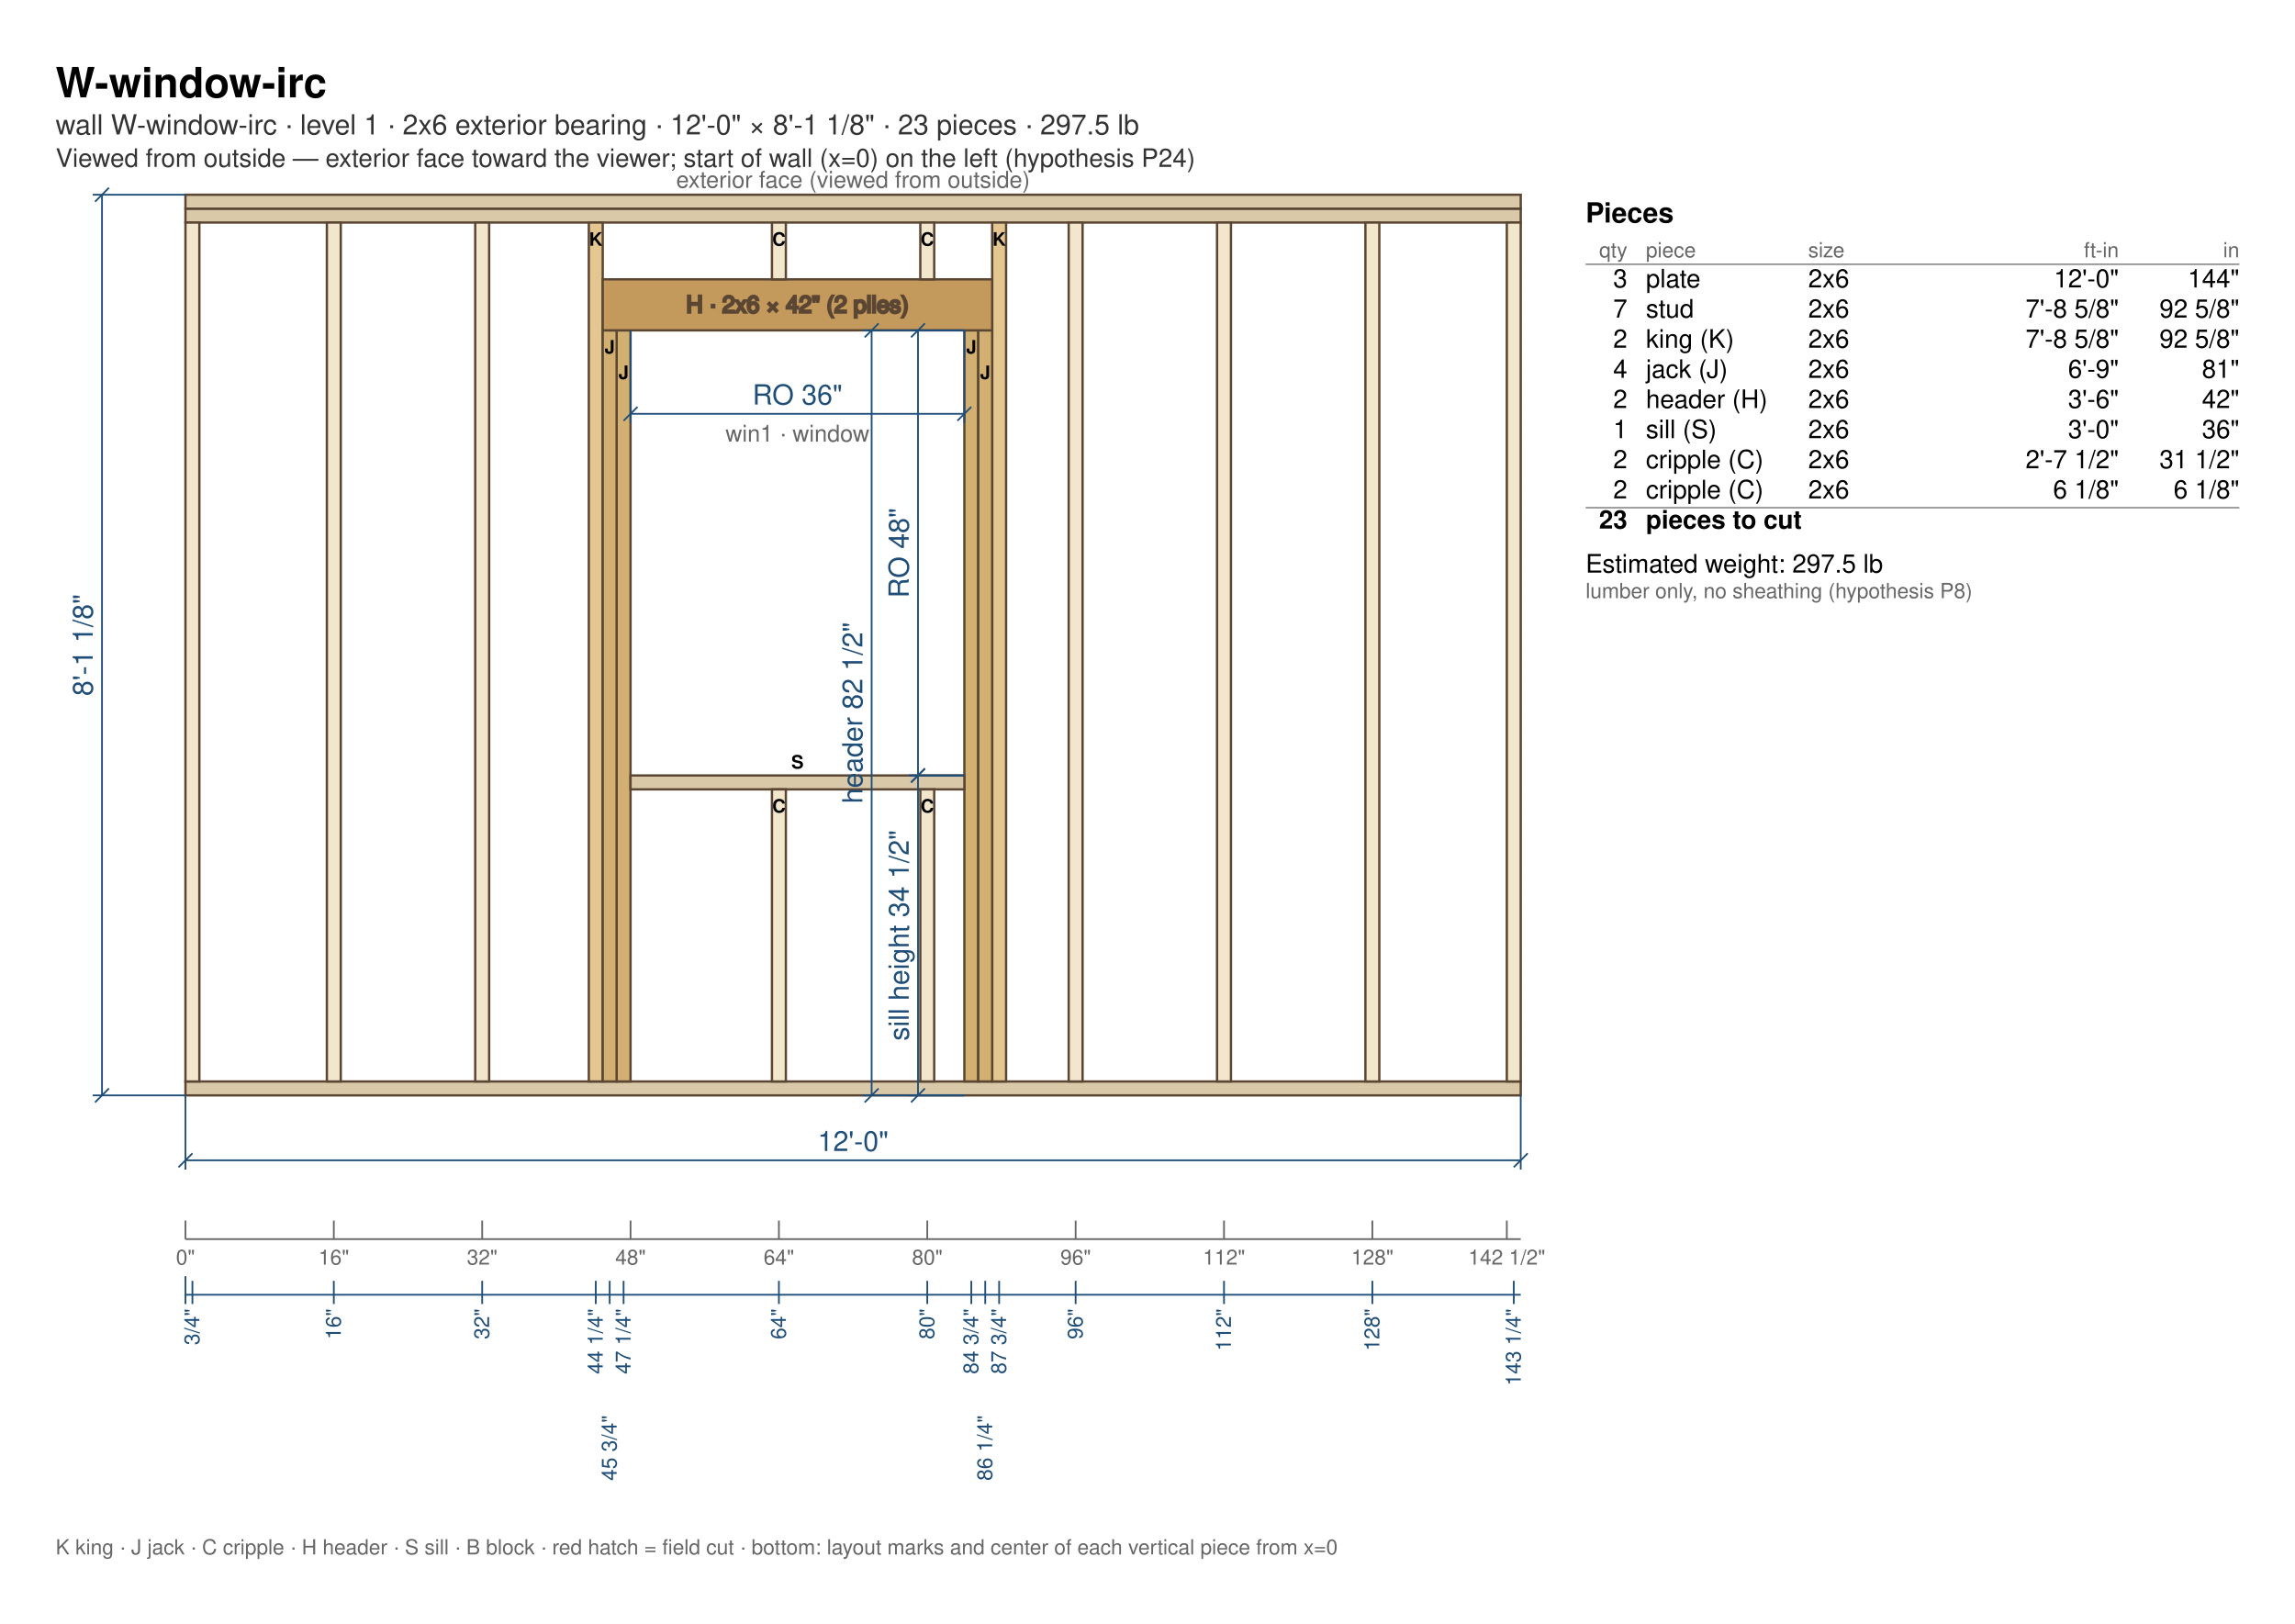
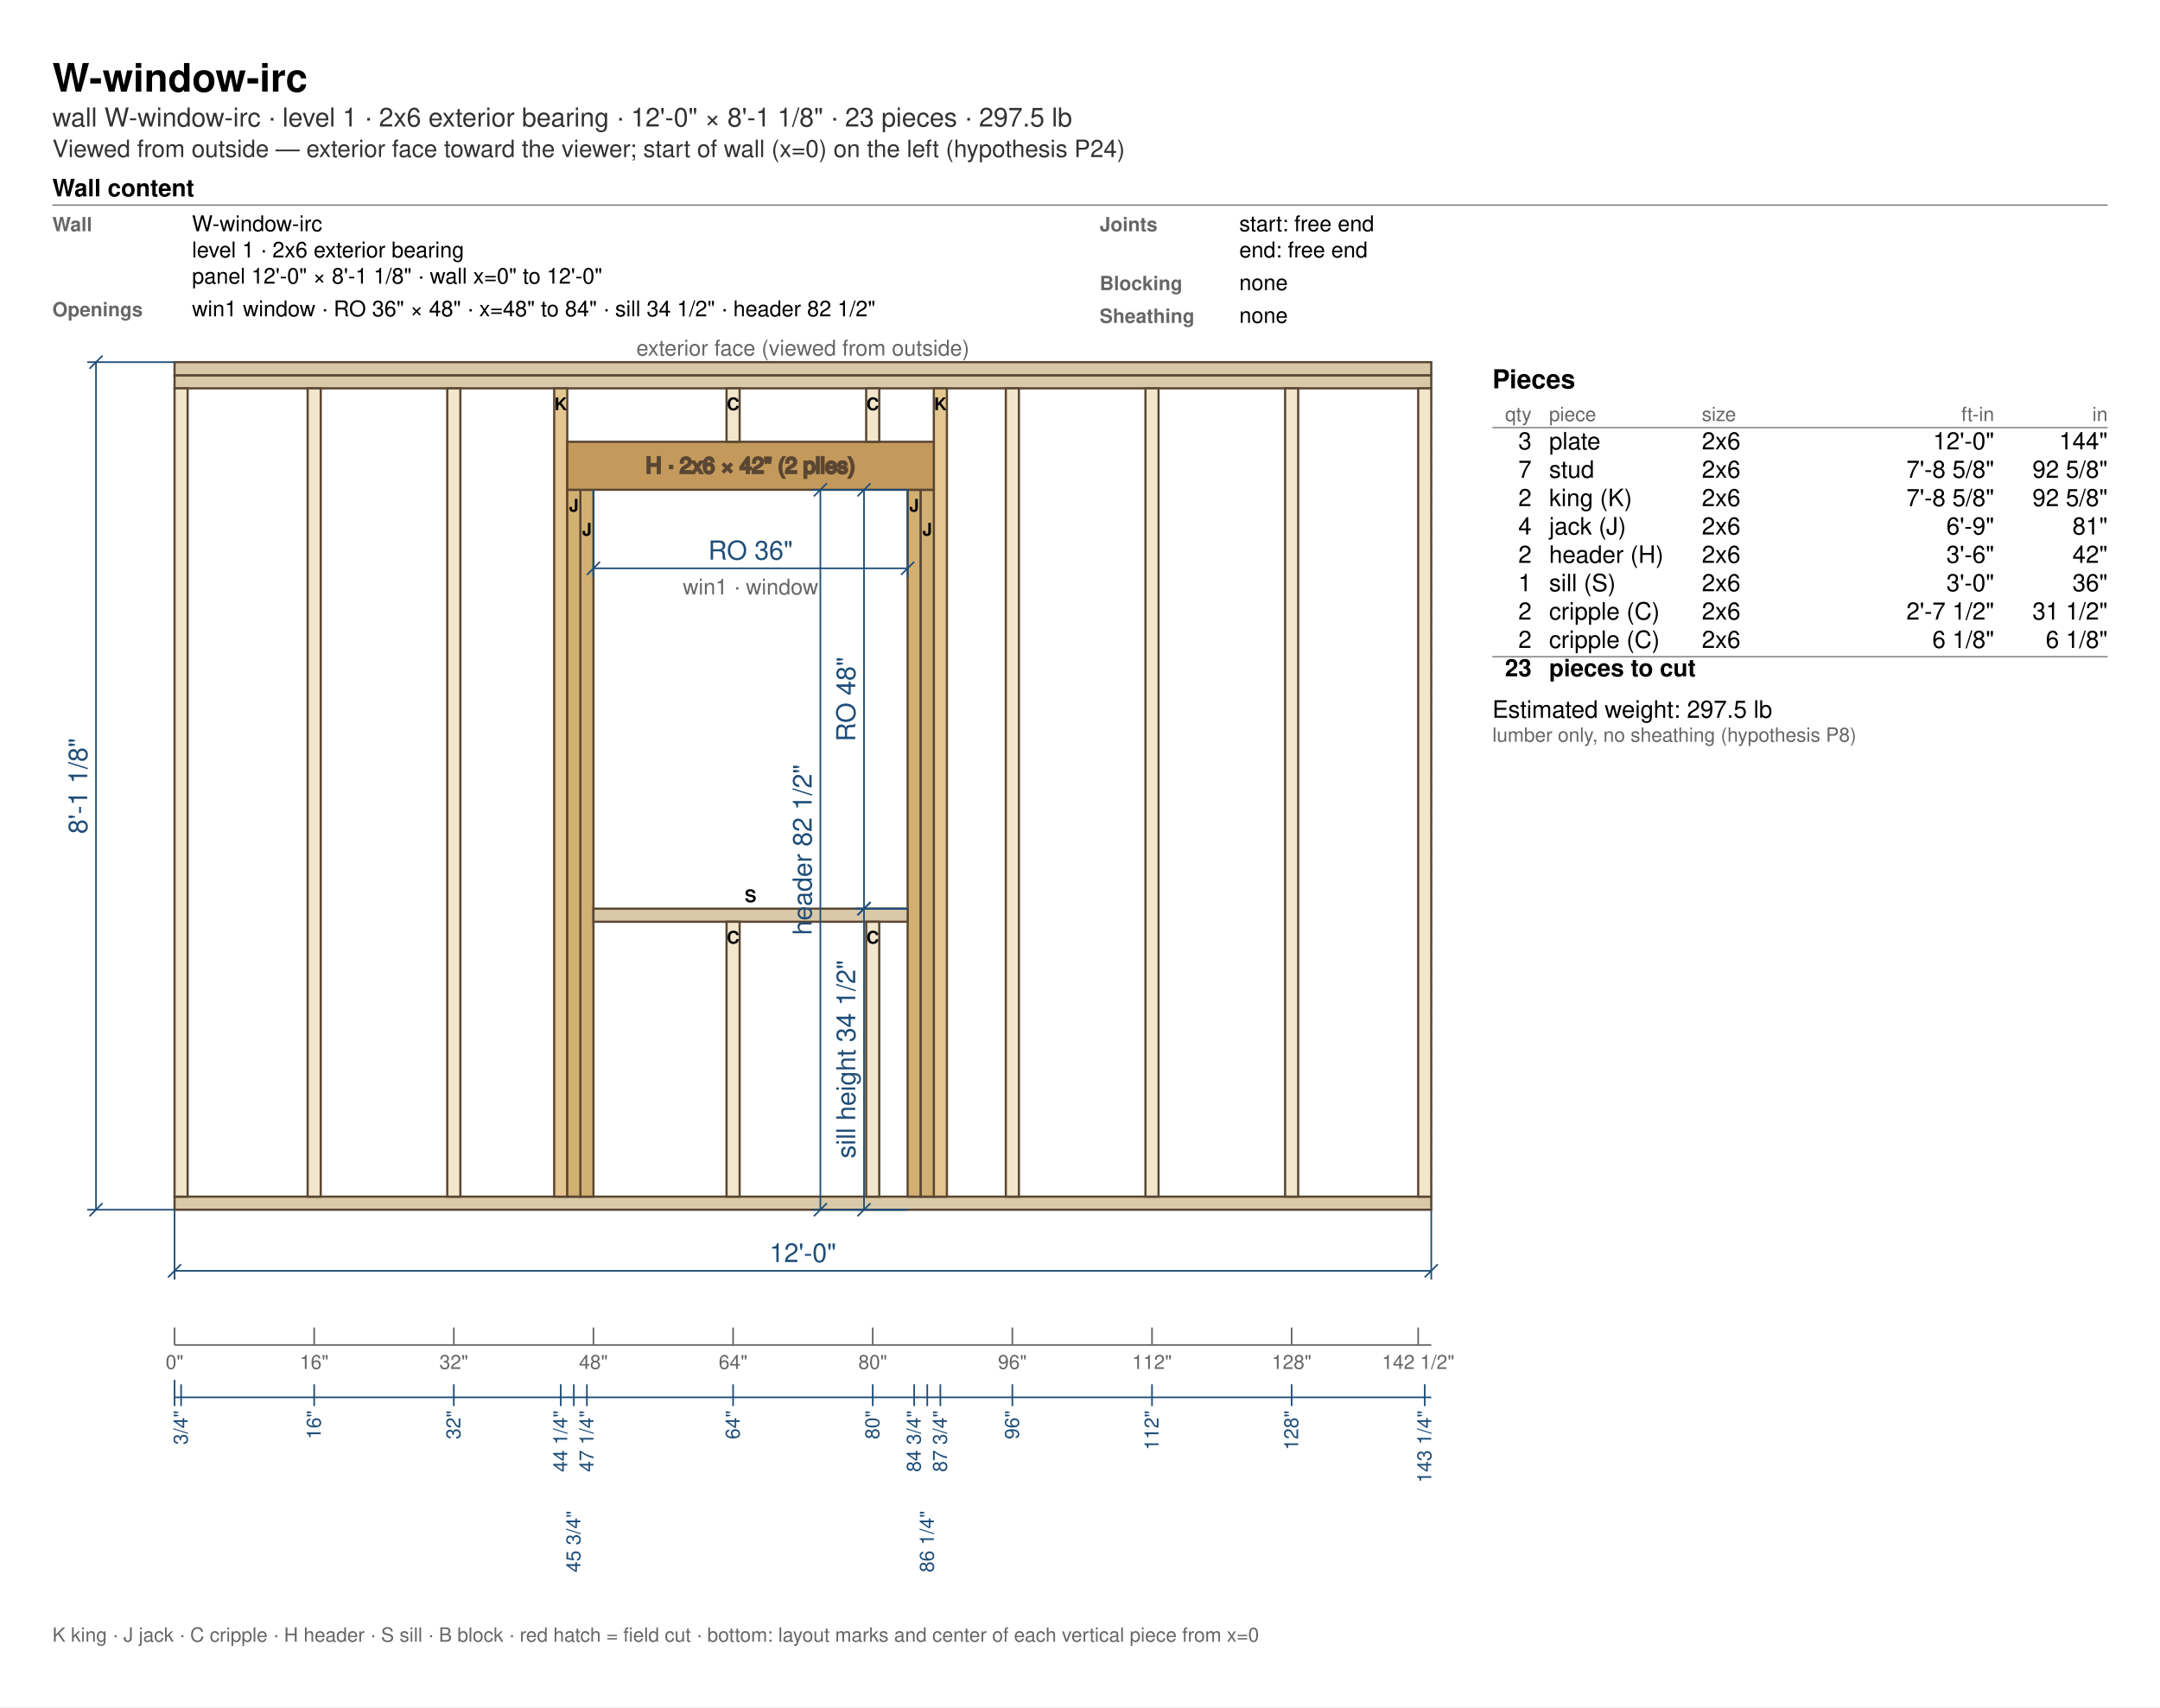
- <svg xmlns="http://www.w3.org/2000/svg" width="990" height="700.5" viewBox="0 0 990 700.5" font-family="Helvetica, Arial, sans-serif">
-   <rect width="990" height="700.5" fill="#ffffff" />
+ <svg xmlns="http://www.w3.org/2000/svg" width="990" height="782.5" viewBox="0 0 990 782.5" font-family="Helvetica, Arial, sans-serif">
+   <rect width="990" height="782.5" fill="#ffffff" />
  <text x="24" y="42" font-size="18" font-weight="bold" fill="#000">W-window-irc</text>
  <text class="info" x="24" y="58" font-size="12" fill="#333">wall W-window-irc · level 1 · 2x6 exterior bearing · 12'-0" × 8'-1 1/8" · 23 pieces · 297.5 lb</text>
  <text class="view" x="24" y="72" font-size="11" fill="#333">Viewed from outside — exterior face toward the viewer; start of wall (x=0) on the left (hypothesis P24)</text>
-   <rect x="80" y="84" width="576" height="388.5" fill="none" stroke="#999" stroke-width="0.5" stroke-dasharray="4 3" />
+   <g class="wall-content" font-size="10" fill="#000">
+     <text class="content-title" x="24" y="90" font-size="11" font-weight="bold">Wall content</text>
+     <line x1="24" y1="94" x2="966" y2="94" stroke="#666" stroke-width="0.5" />
+     <text class="content-label" x="24" y="106" font-size="9" font-weight="bold" fill="#666">Wall</text>
+     <text class="content-wall" x="88" y="106">W-window-irc</text>
+     <text class="content-wall" x="88" y="118">level 1 · 2x6 exterior bearing</text>
+     <text class="content-wall" x="88" y="130">panel 12'-0" × 8'-1 1/8" · wall x=0" to 12'-0"</text>
+     <text class="content-label" x="24" y="145" font-size="9" font-weight="bold" fill="#666">Openings</text>
+     <text class="content-openings" x="88" y="145">win1 window · RO 36" × 48" · x=48" to 84" · sill 34 1/2" · header 82 1/2"</text>
+     <text class="content-label" x="504" y="106" font-size="9" font-weight="bold" fill="#666">Joints</text>
+     <text class="content-joints" x="568" y="106">start: free end</text>
+     <text class="content-joints" x="568" y="118">end: free end</text>
+     <text class="content-label" x="504" y="133" font-size="9" font-weight="bold" fill="#666">Blocking</text>
+     <text class="content-blocking" x="568" y="133">none</text>
+     <text class="content-label" x="504" y="148" font-size="9" font-weight="bold" fill="#666">Sheathing</text>
+     <text class="content-sheathing" x="568" y="148">none</text>
+   </g>
+   <rect x="80" y="166" width="576" height="388.5" fill="none" stroke="#999" stroke-width="0.5" stroke-dasharray="4 3" />
  <g class="members" stroke="#5a4632" stroke-width="1">
-     <rect class="member bottomPlate" x="80" y="466.5" width="576" height="6" fill="#d9c9a8" />
-     <rect class="member topPlate" x="80" y="90" width="576" height="6" fill="#d9c9a8" />
-     <rect class="member doubleTopPlate" x="80" y="84" width="576" height="6" fill="#d9c9a8" />
-     <rect class="member stud" x="80" y="96" width="6" height="370.5" fill="#f2e6cc" />
-     <rect class="member stud" x="141" y="96" width="6" height="370.5" fill="#f2e6cc" />
-     <rect class="member stud" x="205" y="96" width="6" height="370.5" fill="#f2e6cc" />
-     <rect class="member stud" x="461" y="96" width="6" height="370.5" fill="#f2e6cc" />
-     <rect class="member stud" x="525" y="96" width="6" height="370.5" fill="#f2e6cc" />
-     <rect class="member stud" x="589" y="96" width="6" height="370.5" fill="#f2e6cc" />
-     <rect class="member stud" x="650" y="96" width="6" height="370.5" fill="#f2e6cc" />
-     <rect class="member kingStud" x="254" y="96" width="6" height="370.5" fill="#e3c690" />
-     <rect class="member kingStud" x="428" y="96" width="6" height="370.5" fill="#e3c690" />
-     <rect class="member jackStud" x="266" y="142.5" width="6" height="324" fill="#d2b072" />
-     <rect class="member jackStud" x="416" y="142.5" width="6" height="324" fill="#d2b072" />
-     <rect class="member jackStud" x="260" y="142.5" width="6" height="324" fill="#d2b072" />
-     <rect class="member jackStud" x="422" y="142.5" width="6" height="324" fill="#d2b072" />
-     <rect class="member header" x="260" y="120.5" width="168" height="22" fill="#c49a5c" />
-     <text x="344" y="131.5" font-size="10" fill="#000" text-anchor="middle" dominant-baseline="middle">H · 2x6 × 42" (2 plies)</text>
-     <rect class="member sill" x="272" y="334.5" width="144" height="6" fill="#d9c9a8" />
-     <rect class="member cripple" x="333" y="340.5" width="6" height="126" fill="#f2e6cc" />
-     <rect class="member cripple" x="397" y="340.5" width="6" height="126" fill="#f2e6cc" />
-     <rect class="member cripple" x="333" y="96" width="6" height="24.5" fill="#f2e6cc" />
-     <rect class="member cripple" x="397" y="96" width="6" height="24.5" fill="#f2e6cc" />
+     <rect class="member bottomPlate" x="80" y="548.5" width="576" height="6" fill="#d9c9a8" />
+     <rect class="member topPlate" x="80" y="172" width="576" height="6" fill="#d9c9a8" />
+     <rect class="member doubleTopPlate" x="80" y="166" width="576" height="6" fill="#d9c9a8" />
+     <rect class="member stud" x="80" y="178" width="6" height="370.5" fill="#f2e6cc" />
+     <rect class="member stud" x="141" y="178" width="6" height="370.5" fill="#f2e6cc" />
+     <rect class="member stud" x="205" y="178" width="6" height="370.5" fill="#f2e6cc" />
+     <rect class="member stud" x="461" y="178" width="6" height="370.5" fill="#f2e6cc" />
+     <rect class="member stud" x="525" y="178" width="6" height="370.5" fill="#f2e6cc" />
+     <rect class="member stud" x="589" y="178" width="6" height="370.5" fill="#f2e6cc" />
+     <rect class="member stud" x="650" y="178" width="6" height="370.5" fill="#f2e6cc" />
+     <rect class="member kingStud" x="254" y="178" width="6" height="370.5" fill="#e3c690" />
+     <rect class="member kingStud" x="428" y="178" width="6" height="370.5" fill="#e3c690" />
+     <rect class="member jackStud" x="266" y="224.5" width="6" height="324" fill="#d2b072" />
+     <rect class="member jackStud" x="416" y="224.5" width="6" height="324" fill="#d2b072" />
+     <rect class="member jackStud" x="260" y="224.5" width="6" height="324" fill="#d2b072" />
+     <rect class="member jackStud" x="422" y="224.5" width="6" height="324" fill="#d2b072" />
+     <rect class="member header" x="260" y="202.5" width="168" height="22" fill="#c49a5c" />
+     <text x="344" y="213.5" font-size="10" fill="#000" text-anchor="middle" dominant-baseline="middle">H · 2x6 × 42" (2 plies)</text>
+     <rect class="member sill" x="272" y="416.5" width="144" height="6" fill="#d9c9a8" />
+     <rect class="member cripple" x="333" y="422.5" width="6" height="126" fill="#f2e6cc" />
+     <rect class="member cripple" x="397" y="422.5" width="6" height="126" fill="#f2e6cc" />
+     <rect class="member cripple" x="333" y="178" width="6" height="24.5" fill="#f2e6cc" />
+     <rect class="member cripple" x="397" y="178" width="6" height="24.5" fill="#f2e6cc" />
  </g>
  <g class="labels" font-size="8" font-weight="bold" fill="#000" text-anchor="middle">
-     <text class="label kingStud" x="257" y="106">K</text>
-     <text class="label jackStud" x="263" y="152.5">J</text>
-     <text class="label jackStud" x="269" y="163.5">J</text>
-     <text class="label cripple" x="336" y="350.5">C</text>
-     <text class="label cripple" x="336" y="106">C</text>
-     <text class="label cripple" x="400" y="350.5">C</text>
-     <text class="label cripple" x="400" y="106">C</text>
-     <text class="label jackStud" x="419" y="152.5">J</text>
-     <text class="label jackStud" x="425" y="163.5">J</text>
-     <text class="label kingStud" x="431" y="106">K</text>
-     <text class="label sill" x="344" y="331.5">S</text>
+     <text class="label kingStud" x="257" y="188">K</text>
+     <text class="label jackStud" x="263" y="234.5">J</text>
+     <text class="label jackStud" x="269" y="245.5">J</text>
+     <text class="label cripple" x="336" y="432.5">C</text>
+     <text class="label cripple" x="336" y="188">C</text>
+     <text class="label cripple" x="400" y="432.5">C</text>
+     <text class="label cripple" x="400" y="188">C</text>
+     <text class="label jackStud" x="419" y="234.5">J</text>
+     <text class="label jackStud" x="425" y="245.5">J</text>
+     <text class="label kingStud" x="431" y="188">K</text>
+     <text class="label sill" x="344" y="413.5">S</text>
  </g>
  <g class="dim dim-length" stroke="#1f4e79" stroke-width="0.75" fill="none">
-     <line x1="272" y1="142.5" x2="272" y2="182.5" />
-     <line x1="416" y1="142.5" x2="416" y2="182.5" />
-     <line x1="272" y1="178.5" x2="416" y2="178.5" />
-     <line x1="269" y1="181.5" x2="275" y2="175.5" />
-     <line x1="413" y1="181.5" x2="419" y2="175.5" />
-   </g>
-   <text x="344" y="174.5" font-size="12" fill="#1f4e79" text-anchor="middle">RO 36"</text>
-   <text class="opening-id" x="344" y="190.5" font-size="10" fill="#666" text-anchor="middle">win1 · window</text>
-   <g class="dim dim-height" stroke="#1f4e79" stroke-width="0.75" fill="none">
-     <line x1="416" y1="334.5" x2="392" y2="334.5" />
-     <line x1="416" y1="472.5" x2="392" y2="472.5" />
-     <line x1="396" y1="334.5" x2="396" y2="472.5" />
-     <line x1="393" y1="337.5" x2="399" y2="331.5" />
-     <line x1="393" y1="475.5" x2="399" y2="469.5" />
-   </g>
-   <text x="392" y="403.5" font-size="12" fill="#1f4e79" text-anchor="middle" transform="rotate(-90 392 403.5)">sill height 34 1/2"</text>
-   <g class="dim dim-height" stroke="#1f4e79" stroke-width="0.75" fill="none">
-     <line x1="416" y1="142.5" x2="392" y2="142.5" />
-     <line x1="416" y1="334.5" x2="392" y2="334.5" />
-     <line x1="396" y1="142.5" x2="396" y2="334.5" />
-     <line x1="393" y1="145.5" x2="399" y2="139.5" />
-     <line x1="393" y1="337.5" x2="399" y2="331.5" />
-   </g>
-   <text x="392" y="238.5" font-size="12" fill="#1f4e79" text-anchor="middle" transform="rotate(-90 392 238.5)">RO 48"</text>
-   <g class="dim dim-height" stroke="#1f4e79" stroke-width="0.75" fill="none">
-     <line x1="416" y1="142.5" x2="372" y2="142.5" />
-     <line x1="416" y1="472.5" x2="372" y2="472.5" />
-     <line x1="376" y1="142.5" x2="376" y2="472.5" />
-     <line x1="373" y1="145.5" x2="379" y2="139.5" />
-     <line x1="373" y1="475.5" x2="379" y2="469.5" />
-   </g>
-   <text x="372" y="307.5" font-size="12" fill="#1f4e79" text-anchor="middle" transform="rotate(-90 372 307.5)">header 82 1/2"</text>
-   <text class="face" x="368" y="81" font-size="10" fill="#666" text-anchor="middle">exterior face (viewed from outside)</text>
+     <line x1="272" y1="224.5" x2="272" y2="264.5" />
+     <line x1="416" y1="224.5" x2="416" y2="264.5" />
+     <line x1="272" y1="260.5" x2="416" y2="260.5" />
+     <line x1="269" y1="263.5" x2="275" y2="257.5" />
+     <line x1="413" y1="263.5" x2="419" y2="257.5" />
+   </g>
+   <text x="344" y="256.5" font-size="12" fill="#1f4e79" text-anchor="middle">RO 36"</text>
+   <text class="opening-id" x="344" y="272.5" font-size="10" fill="#666" text-anchor="middle">win1 · window</text>
+   <g class="dim dim-height" stroke="#1f4e79" stroke-width="0.75" fill="none">
+     <line x1="416" y1="416.5" x2="392" y2="416.5" />
+     <line x1="416" y1="554.5" x2="392" y2="554.5" />
+     <line x1="396" y1="416.5" x2="396" y2="554.5" />
+     <line x1="393" y1="419.5" x2="399" y2="413.5" />
+     <line x1="393" y1="557.5" x2="399" y2="551.5" />
+   </g>
+   <text x="392" y="485.5" font-size="12" fill="#1f4e79" text-anchor="middle" transform="rotate(-90 392 485.5)">sill height 34 1/2"</text>
+   <g class="dim dim-height" stroke="#1f4e79" stroke-width="0.75" fill="none">
+     <line x1="416" y1="224.5" x2="392" y2="224.5" />
+     <line x1="416" y1="416.5" x2="392" y2="416.5" />
+     <line x1="396" y1="224.5" x2="396" y2="416.5" />
+     <line x1="393" y1="227.5" x2="399" y2="221.5" />
+     <line x1="393" y1="419.5" x2="399" y2="413.5" />
+   </g>
+   <text x="392" y="320.5" font-size="12" fill="#1f4e79" text-anchor="middle" transform="rotate(-90 392 320.5)">RO 48"</text>
+   <g class="dim dim-height" stroke="#1f4e79" stroke-width="0.75" fill="none">
+     <line x1="416" y1="224.5" x2="372" y2="224.5" />
+     <line x1="416" y1="554.5" x2="372" y2="554.5" />
+     <line x1="376" y1="224.5" x2="376" y2="554.5" />
+     <line x1="373" y1="227.5" x2="379" y2="221.5" />
+     <line x1="373" y1="557.5" x2="379" y2="551.5" />
+   </g>
+   <text x="372" y="389.5" font-size="12" fill="#1f4e79" text-anchor="middle" transform="rotate(-90 372 389.5)">header 82 1/2"</text>
+   <text class="face" x="368" y="163" font-size="10" fill="#666" text-anchor="middle">exterior face (viewed from outside)</text>
  <g class="dim dim-length" stroke="#1f4e79" stroke-width="0.75" fill="none">
-     <line x1="80" y1="472.5" x2="80" y2="504.5" />
-     <line x1="656" y1="472.5" x2="656" y2="504.5" />
-     <line x1="80" y1="500.5" x2="656" y2="500.5" />
-     <line x1="77" y1="503.5" x2="83" y2="497.5" />
-     <line x1="653" y1="503.5" x2="659" y2="497.5" />
-   </g>
-   <text x="368" y="496.5" font-size="12" fill="#1f4e79" text-anchor="middle">12'-0"</text>
-   <g class="dim dim-height" stroke="#1f4e79" stroke-width="0.75" fill="none">
-     <line x1="80" y1="84" x2="40" y2="84" />
-     <line x1="80" y1="472.5" x2="40" y2="472.5" />
-     <line x1="44" y1="84" x2="44" y2="472.5" />
-     <line x1="41" y1="87" x2="47" y2="81" />
-     <line x1="41" y1="475.5" x2="47" y2="469.5" />
-   </g>
-   <text x="40" y="278.25" font-size="12" fill="#1f4e79" text-anchor="middle" transform="rotate(-90 40 278.25)">8'-1 1/8"</text>
+     <line x1="80" y1="554.5" x2="80" y2="586.5" />
+     <line x1="656" y1="554.5" x2="656" y2="586.5" />
+     <line x1="80" y1="582.5" x2="656" y2="582.5" />
+     <line x1="77" y1="585.5" x2="83" y2="579.5" />
+     <line x1="653" y1="585.5" x2="659" y2="579.5" />
+   </g>
+   <text x="368" y="578.5" font-size="12" fill="#1f4e79" text-anchor="middle">12'-0"</text>
+   <g class="dim dim-height" stroke="#1f4e79" stroke-width="0.75" fill="none">
+     <line x1="80" y1="166" x2="40" y2="166" />
+     <line x1="80" y1="554.5" x2="40" y2="554.5" />
+     <line x1="44" y1="166" x2="44" y2="554.5" />
+     <line x1="41" y1="169" x2="47" y2="163" />
+     <line x1="41" y1="557.5" x2="47" y2="551.5" />
+   </g>
+   <text x="40" y="360.25" font-size="12" fill="#1f4e79" text-anchor="middle" transform="rotate(-90 40 360.25)">8'-1 1/8"</text>
  <g class="layout" stroke="#666" stroke-width="0.75">
-     <line x1="80" y1="534.5" x2="656" y2="534.5" />
-     <line x1="80" y1="526.5" x2="80" y2="534.5" />
-     <line x1="144" y1="526.5" x2="144" y2="534.5" />
-     <line x1="208" y1="526.5" x2="208" y2="534.5" />
-     <line x1="272" y1="526.5" x2="272" y2="534.5" />
-     <line x1="336" y1="526.5" x2="336" y2="534.5" />
-     <line x1="400" y1="526.5" x2="400" y2="534.5" />
-     <line x1="464" y1="526.5" x2="464" y2="534.5" />
-     <line x1="528" y1="526.5" x2="528" y2="534.5" />
-     <line x1="592" y1="526.5" x2="592" y2="534.5" />
-     <line x1="650" y1="526.5" x2="650" y2="534.5" />
-   </g>
-   <text x="80" y="545.5" font-size="9" fill="#666" text-anchor="middle">0"</text>
-   <text x="144" y="545.5" font-size="9" fill="#666" text-anchor="middle">16"</text>
-   <text x="208" y="545.5" font-size="9" fill="#666" text-anchor="middle">32"</text>
-   <text x="272" y="545.5" font-size="9" fill="#666" text-anchor="middle">48"</text>
-   <text x="336" y="545.5" font-size="9" fill="#666" text-anchor="middle">64"</text>
-   <text x="400" y="545.5" font-size="9" fill="#666" text-anchor="middle">80"</text>
-   <text x="464" y="545.5" font-size="9" fill="#666" text-anchor="middle">96"</text>
-   <text x="528" y="545.5" font-size="9" fill="#666" text-anchor="middle">112"</text>
-   <text x="592" y="545.5" font-size="9" fill="#666" text-anchor="middle">128"</text>
-   <text x="650" y="545.5" font-size="9" fill="#666" text-anchor="middle">142 1/2"</text>
+     <line x1="80" y1="616.5" x2="656" y2="616.5" />
+     <line x1="80" y1="608.5" x2="80" y2="616.5" />
+     <line x1="144" y1="608.5" x2="144" y2="616.5" />
+     <line x1="208" y1="608.5" x2="208" y2="616.5" />
+     <line x1="272" y1="608.5" x2="272" y2="616.5" />
+     <line x1="336" y1="608.5" x2="336" y2="616.5" />
+     <line x1="400" y1="608.5" x2="400" y2="616.5" />
+     <line x1="464" y1="608.5" x2="464" y2="616.5" />
+     <line x1="528" y1="608.5" x2="528" y2="616.5" />
+     <line x1="592" y1="608.5" x2="592" y2="616.5" />
+     <line x1="650" y1="608.5" x2="650" y2="616.5" />
+   </g>
+   <text x="80" y="627.5" font-size="9" fill="#666" text-anchor="middle">0"</text>
+   <text x="144" y="627.5" font-size="9" fill="#666" text-anchor="middle">16"</text>
+   <text x="208" y="627.5" font-size="9" fill="#666" text-anchor="middle">32"</text>
+   <text x="272" y="627.5" font-size="9" fill="#666" text-anchor="middle">48"</text>
+   <text x="336" y="627.5" font-size="9" fill="#666" text-anchor="middle">64"</text>
+   <text x="400" y="627.5" font-size="9" fill="#666" text-anchor="middle">80"</text>
+   <text x="464" y="627.5" font-size="9" fill="#666" text-anchor="middle">96"</text>
+   <text x="528" y="627.5" font-size="9" fill="#666" text-anchor="middle">112"</text>
+   <text x="592" y="627.5" font-size="9" fill="#666" text-anchor="middle">128"</text>
+   <text x="650" y="627.5" font-size="9" fill="#666" text-anchor="middle">142 1/2"</text>
  <g class="chain" stroke="#1f4e79" stroke-width="0.75">
-     <line x1="80" y1="558.5" x2="656" y2="558.5" />
-     <line x1="80" y1="550.5" x2="80" y2="562.5" />
-     <line x1="83" y1="552.5" x2="83" y2="562.5" />
-     <line x1="144" y1="552.5" x2="144" y2="562.5" />
-     <line x1="208" y1="552.5" x2="208" y2="562.5" />
-     <line x1="257" y1="552.5" x2="257" y2="562.5" />
-     <line x1="263" y1="552.5" x2="263" y2="562.5" />
-     <line x1="269" y1="552.5" x2="269" y2="562.5" />
-     <line x1="336" y1="552.5" x2="336" y2="562.5" />
-     <line x1="400" y1="552.5" x2="400" y2="562.5" />
-     <line x1="419" y1="552.5" x2="419" y2="562.5" />
-     <line x1="425" y1="552.5" x2="425" y2="562.5" />
-     <line x1="431" y1="552.5" x2="431" y2="562.5" />
-     <line x1="464" y1="552.5" x2="464" y2="562.5" />
-     <line x1="528" y1="552.5" x2="528" y2="562.5" />
-     <line x1="592" y1="552.5" x2="592" y2="562.5" />
-     <line x1="653" y1="552.5" x2="653" y2="562.5" />
+     <line x1="80" y1="640.5" x2="656" y2="640.5" />
+     <line x1="80" y1="632.5" x2="80" y2="644.5" />
+     <line x1="83" y1="634.5" x2="83" y2="644.5" />
+     <line x1="144" y1="634.5" x2="144" y2="644.5" />
+     <line x1="208" y1="634.5" x2="208" y2="644.5" />
+     <line x1="257" y1="634.5" x2="257" y2="644.5" />
+     <line x1="263" y1="634.5" x2="263" y2="644.5" />
+     <line x1="269" y1="634.5" x2="269" y2="644.5" />
+     <line x1="336" y1="634.5" x2="336" y2="644.5" />
+     <line x1="400" y1="634.5" x2="400" y2="644.5" />
+     <line x1="419" y1="634.5" x2="419" y2="644.5" />
+     <line x1="425" y1="634.5" x2="425" y2="644.5" />
+     <line x1="431" y1="634.5" x2="431" y2="644.5" />
+     <line x1="464" y1="634.5" x2="464" y2="644.5" />
+     <line x1="528" y1="634.5" x2="528" y2="644.5" />
+     <line x1="592" y1="634.5" x2="592" y2="644.5" />
+     <line x1="653" y1="634.5" x2="653" y2="644.5" />
  </g>
  <g class="chain-labels" font-size="9" fill="#1f4e79" text-anchor="end">
-     <text class="chain-label row-0" x="86" y="564.5" transform="rotate(-90 86 564.5)">3/4"</text>
-     <text class="chain-label row-0" x="147" y="564.5" transform="rotate(-90 147 564.5)">16"</text>
-     <text class="chain-label row-0" x="211" y="564.5" transform="rotate(-90 211 564.5)">32"</text>
-     <text class="chain-label row-0" x="260" y="564.5" transform="rotate(-90 260 564.5)">44 1/4"</text>
-     <text class="chain-label row-1" x="266" y="610.5" transform="rotate(-90 266 610.5)">45 3/4"</text>
-     <text class="chain-label row-0" x="272" y="564.5" transform="rotate(-90 272 564.5)">47 1/4"</text>
-     <text class="chain-label row-0" x="339" y="564.5" transform="rotate(-90 339 564.5)">64"</text>
-     <text class="chain-label row-0" x="403" y="564.5" transform="rotate(-90 403 564.5)">80"</text>
-     <text class="chain-label row-0" x="422" y="564.5" transform="rotate(-90 422 564.5)">84 3/4"</text>
-     <text class="chain-label row-1" x="428" y="610.5" transform="rotate(-90 428 610.5)">86 1/4"</text>
-     <text class="chain-label row-0" x="434" y="564.5" transform="rotate(-90 434 564.5)">87 3/4"</text>
-     <text class="chain-label row-0" x="467" y="564.5" transform="rotate(-90 467 564.5)">96"</text>
-     <text class="chain-label row-0" x="531" y="564.5" transform="rotate(-90 531 564.5)">112"</text>
-     <text class="chain-label row-0" x="595" y="564.5" transform="rotate(-90 595 564.5)">128"</text>
-     <text class="chain-label row-0" x="656" y="564.5" transform="rotate(-90 656 564.5)">143 1/4"</text>
+     <text class="chain-label row-0" x="86" y="646.5" transform="rotate(-90 86 646.5)">3/4"</text>
+     <text class="chain-label row-0" x="147" y="646.5" transform="rotate(-90 147 646.5)">16"</text>
+     <text class="chain-label row-0" x="211" y="646.5" transform="rotate(-90 211 646.5)">32"</text>
+     <text class="chain-label row-0" x="260" y="646.5" transform="rotate(-90 260 646.5)">44 1/4"</text>
+     <text class="chain-label row-1" x="266" y="692.5" transform="rotate(-90 266 692.5)">45 3/4"</text>
+     <text class="chain-label row-0" x="272" y="646.5" transform="rotate(-90 272 646.5)">47 1/4"</text>
+     <text class="chain-label row-0" x="339" y="646.5" transform="rotate(-90 339 646.5)">64"</text>
+     <text class="chain-label row-0" x="403" y="646.5" transform="rotate(-90 403 646.5)">80"</text>
+     <text class="chain-label row-0" x="422" y="646.5" transform="rotate(-90 422 646.5)">84 3/4"</text>
+     <text class="chain-label row-1" x="428" y="692.5" transform="rotate(-90 428 692.5)">86 1/4"</text>
+     <text class="chain-label row-0" x="434" y="646.5" transform="rotate(-90 434 646.5)">87 3/4"</text>
+     <text class="chain-label row-0" x="467" y="646.5" transform="rotate(-90 467 646.5)">96"</text>
+     <text class="chain-label row-0" x="531" y="646.5" transform="rotate(-90 531 646.5)">112"</text>
+     <text class="chain-label row-0" x="595" y="646.5" transform="rotate(-90 595 646.5)">128"</text>
+     <text class="chain-label row-0" x="656" y="646.5" transform="rotate(-90 656 646.5)">143 1/4"</text>
  </g>
  <g class="pieces" font-size="11" fill="#000">
-     <text x="684" y="96" font-size="12" font-weight="bold">Pieces</text>
+     <text x="684" y="178" font-size="12" font-weight="bold">Pieces</text>
    <g font-size="9" fill="#666">
-       <text x="702" y="111" text-anchor="end">qty</text>
-       <text x="710" y="111">piece</text>
-       <text x="780" y="111">size</text>
-       <text x="914" y="111" text-anchor="end">ft-in</text>
-       <text x="966" y="111" text-anchor="end">in</text>
-     </g>
-     <line x1="684" y1="114" x2="966" y2="114" stroke="#666" stroke-width="0.5" />
+       <text x="702" y="193" text-anchor="end">qty</text>
+       <text x="710" y="193">piece</text>
+       <text x="780" y="193">size</text>
+       <text x="914" y="193" text-anchor="end">ft-in</text>
+       <text x="966" y="193" text-anchor="end">in</text>
+     </g>
+     <line x1="684" y1="196" x2="966" y2="196" stroke="#666" stroke-width="0.5" />
    <g class="piece plates">
-       <text x="702" y="124" text-anchor="end">3</text>
-       <text x="710" y="124">plate</text>
-       <text x="780" y="124">2x6</text>
-       <text x="914" y="124" text-anchor="end">12'-0"</text>
-       <text x="966" y="124" text-anchor="end">144"</text>
+       <text x="702" y="206" text-anchor="end">3</text>
+       <text x="710" y="206">plate</text>
+       <text x="780" y="206">2x6</text>
+       <text x="914" y="206" text-anchor="end">12'-0"</text>
+       <text x="966" y="206" text-anchor="end">144"</text>
    </g>
    <g class="piece stud">
-       <text x="702" y="137" text-anchor="end">7</text>
-       <text x="710" y="137">stud</text>
-       <text x="780" y="137">2x6</text>
-       <text x="914" y="137" text-anchor="end">7'-8 5/8"</text>
-       <text x="966" y="137" text-anchor="end">92 5/8"</text>
+       <text x="702" y="219" text-anchor="end">7</text>
+       <text x="710" y="219">stud</text>
+       <text x="780" y="219">2x6</text>
+       <text x="914" y="219" text-anchor="end">7'-8 5/8"</text>
+       <text x="966" y="219" text-anchor="end">92 5/8"</text>
    </g>
    <g class="piece kingStud">
-       <text x="702" y="150" text-anchor="end">2</text>
-       <text x="710" y="150">king (K)</text>
-       <text x="780" y="150">2x6</text>
-       <text x="914" y="150" text-anchor="end">7'-8 5/8"</text>
-       <text x="966" y="150" text-anchor="end">92 5/8"</text>
+       <text x="702" y="232" text-anchor="end">2</text>
+       <text x="710" y="232">king (K)</text>
+       <text x="780" y="232">2x6</text>
+       <text x="914" y="232" text-anchor="end">7'-8 5/8"</text>
+       <text x="966" y="232" text-anchor="end">92 5/8"</text>
    </g>
    <g class="piece jackStud">
-       <text x="702" y="163" text-anchor="end">4</text>
-       <text x="710" y="163">jack (J)</text>
-       <text x="780" y="163">2x6</text>
-       <text x="914" y="163" text-anchor="end">6'-9"</text>
-       <text x="966" y="163" text-anchor="end">81"</text>
+       <text x="702" y="245" text-anchor="end">4</text>
+       <text x="710" y="245">jack (J)</text>
+       <text x="780" y="245">2x6</text>
+       <text x="914" y="245" text-anchor="end">6'-9"</text>
+       <text x="966" y="245" text-anchor="end">81"</text>
    </g>
    <g class="piece header">
-       <text x="702" y="176" text-anchor="end">2</text>
-       <text x="710" y="176">header (H)</text>
-       <text x="780" y="176">2x6</text>
-       <text x="914" y="176" text-anchor="end">3'-6"</text>
-       <text x="966" y="176" text-anchor="end">42"</text>
+       <text x="702" y="258" text-anchor="end">2</text>
+       <text x="710" y="258">header (H)</text>
+       <text x="780" y="258">2x6</text>
+       <text x="914" y="258" text-anchor="end">3'-6"</text>
+       <text x="966" y="258" text-anchor="end">42"</text>
    </g>
    <g class="piece sill">
-       <text x="702" y="189" text-anchor="end">1</text>
-       <text x="710" y="189">sill (S)</text>
-       <text x="780" y="189">2x6</text>
-       <text x="914" y="189" text-anchor="end">3'-0"</text>
-       <text x="966" y="189" text-anchor="end">36"</text>
+       <text x="702" y="271" text-anchor="end">1</text>
+       <text x="710" y="271">sill (S)</text>
+       <text x="780" y="271">2x6</text>
+       <text x="914" y="271" text-anchor="end">3'-0"</text>
+       <text x="966" y="271" text-anchor="end">36"</text>
    </g>
    <g class="piece cripple">
-       <text x="702" y="202" text-anchor="end">2</text>
-       <text x="710" y="202">cripple (C)</text>
-       <text x="780" y="202">2x6</text>
-       <text x="914" y="202" text-anchor="end">2'-7 1/2"</text>
-       <text x="966" y="202" text-anchor="end">31 1/2"</text>
+       <text x="702" y="284" text-anchor="end">2</text>
+       <text x="710" y="284">cripple (C)</text>
+       <text x="780" y="284">2x6</text>
+       <text x="914" y="284" text-anchor="end">2'-7 1/2"</text>
+       <text x="966" y="284" text-anchor="end">31 1/2"</text>
    </g>
    <g class="piece cripple">
-       <text x="702" y="215" text-anchor="end">2</text>
-       <text x="710" y="215">cripple (C)</text>
-       <text x="780" y="215">2x6</text>
-       <text x="914" y="215" text-anchor="end">6 1/8"</text>
-       <text x="966" y="215" text-anchor="end">6 1/8"</text>
-     </g>
-     <line x1="684" y1="219" x2="966" y2="219" stroke="#666" stroke-width="0.5" />
-     <text x="702" y="228" text-anchor="end" font-weight="bold">23</text>
-     <text x="710" y="228" font-weight="bold">pieces to cut</text>
-     <text class="weight" x="684" y="247">Estimated weight: 297.5 lb</text>
-     <text x="684" y="258" font-size="9" fill="#666">lumber only, no sheathing (hypothesis P8)</text>
-   </g>
-   <text class="legend" x="24" y="670.5" font-size="9" fill="#666">K king · J jack · C cripple · H header · S sill · B block · red hatch = field cut · bottom: layout marks and center of each vertical piece from x=0</text>
+       <text x="702" y="297" text-anchor="end">2</text>
+       <text x="710" y="297">cripple (C)</text>
+       <text x="780" y="297">2x6</text>
+       <text x="914" y="297" text-anchor="end">6 1/8"</text>
+       <text x="966" y="297" text-anchor="end">6 1/8"</text>
+     </g>
+     <line x1="684" y1="301" x2="966" y2="301" stroke="#666" stroke-width="0.5" />
+     <text x="702" y="310" text-anchor="end" font-weight="bold">23</text>
+     <text x="710" y="310" font-weight="bold">pieces to cut</text>
+     <text class="weight" x="684" y="329">Estimated weight: 297.5 lb</text>
+     <text x="684" y="340" font-size="9" fill="#666">lumber only, no sheathing (hypothesis P8)</text>
+   </g>
+   <text class="legend" x="24" y="752.5" font-size="9" fill="#666">K king · J jack · C cripple · H header · S sill · B block · red hatch = field cut · bottom: layout marks and center of each vertical piece from x=0</text>
</svg>
